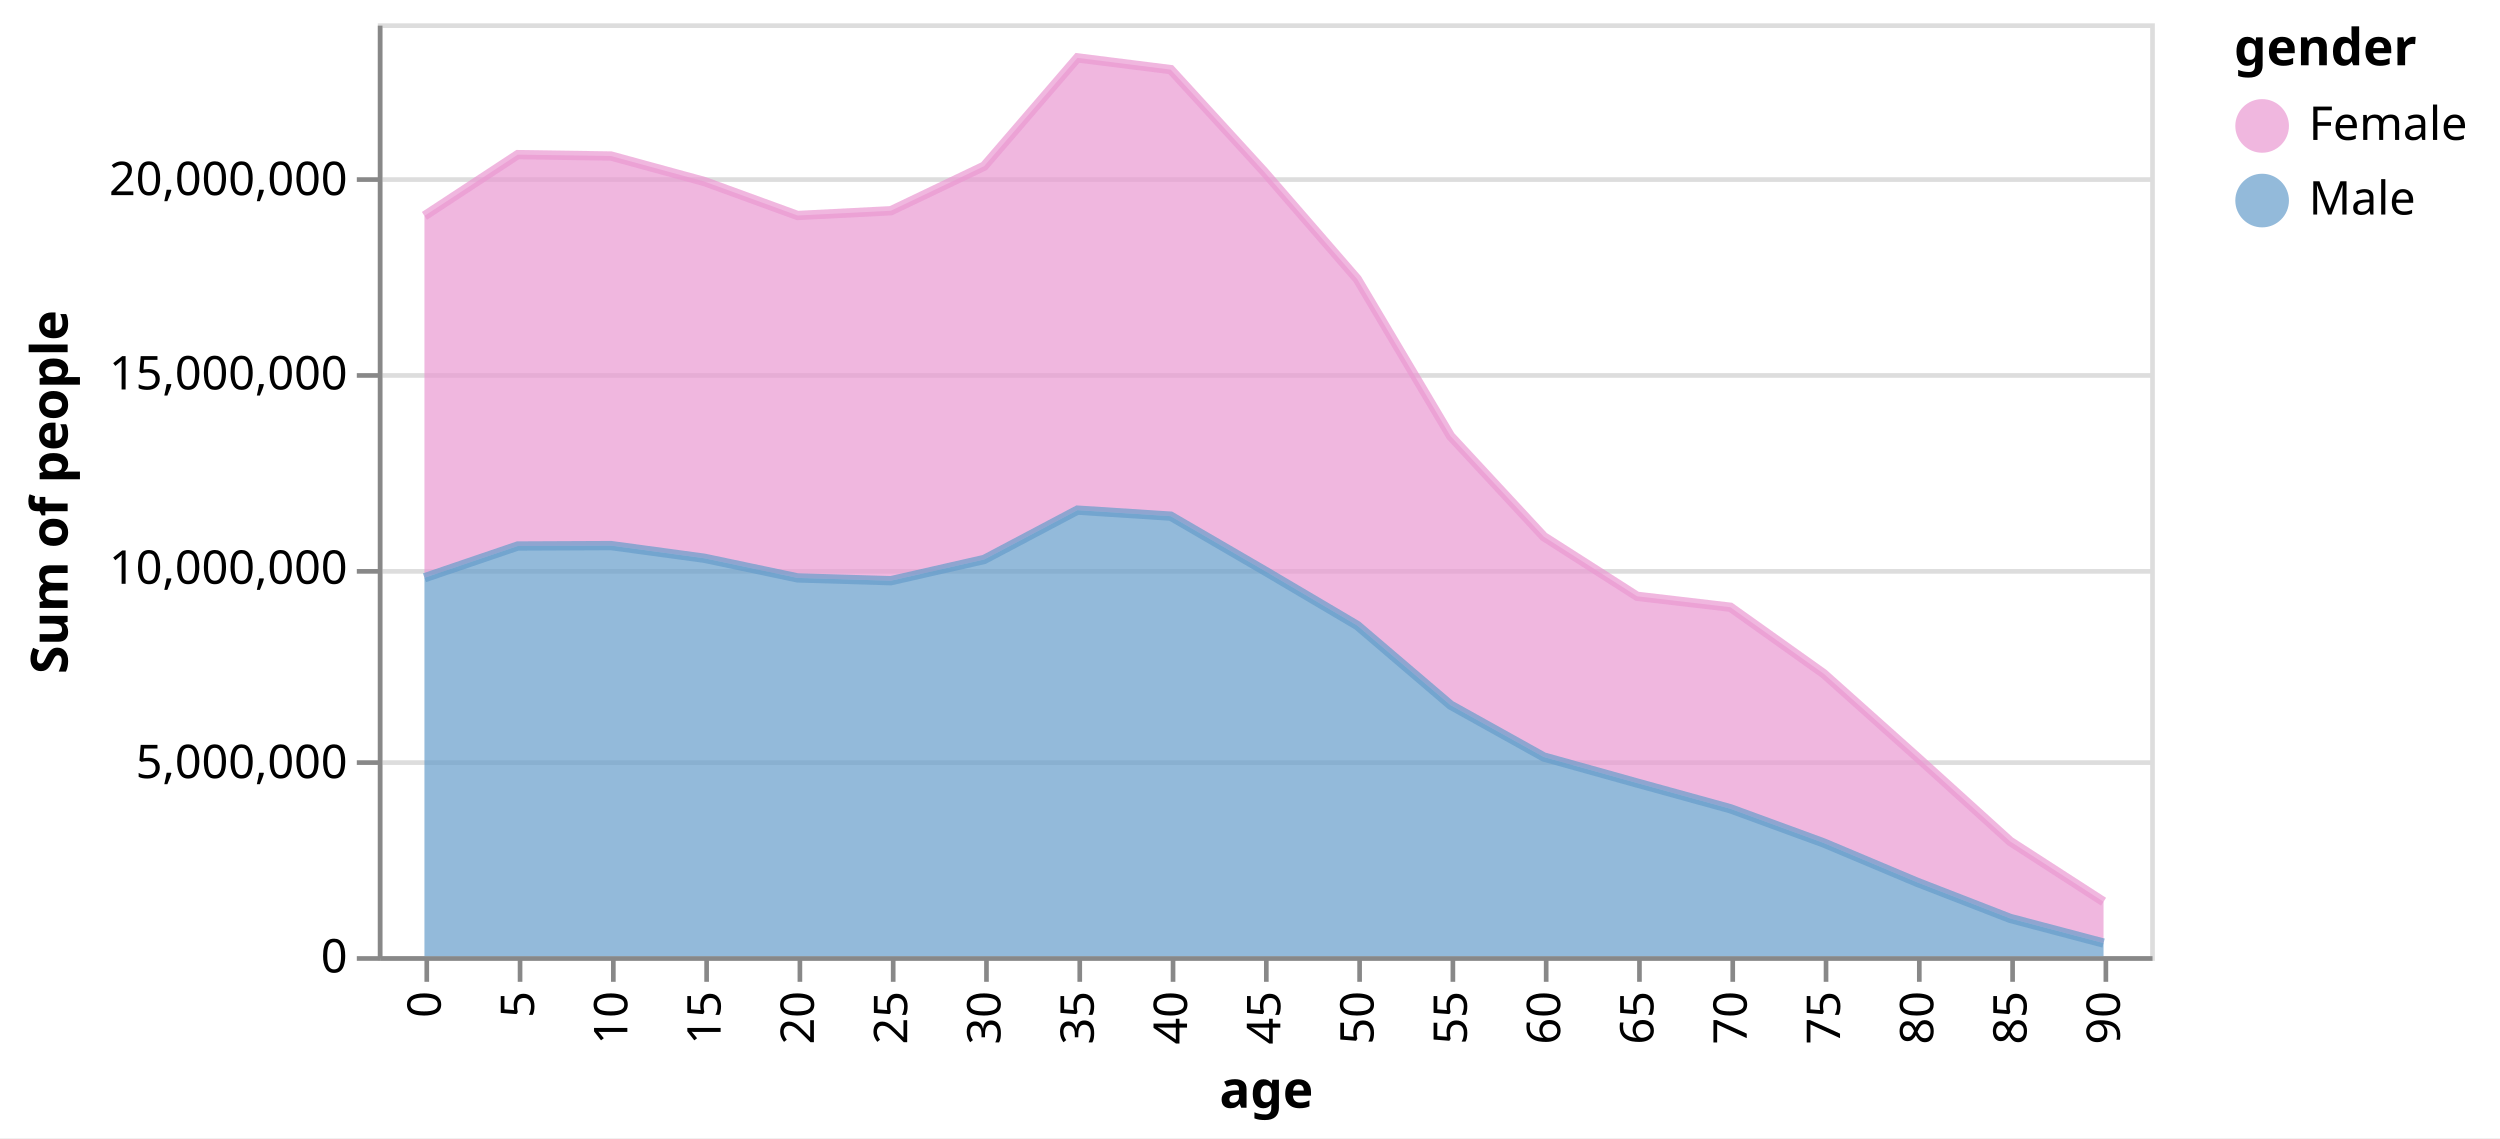
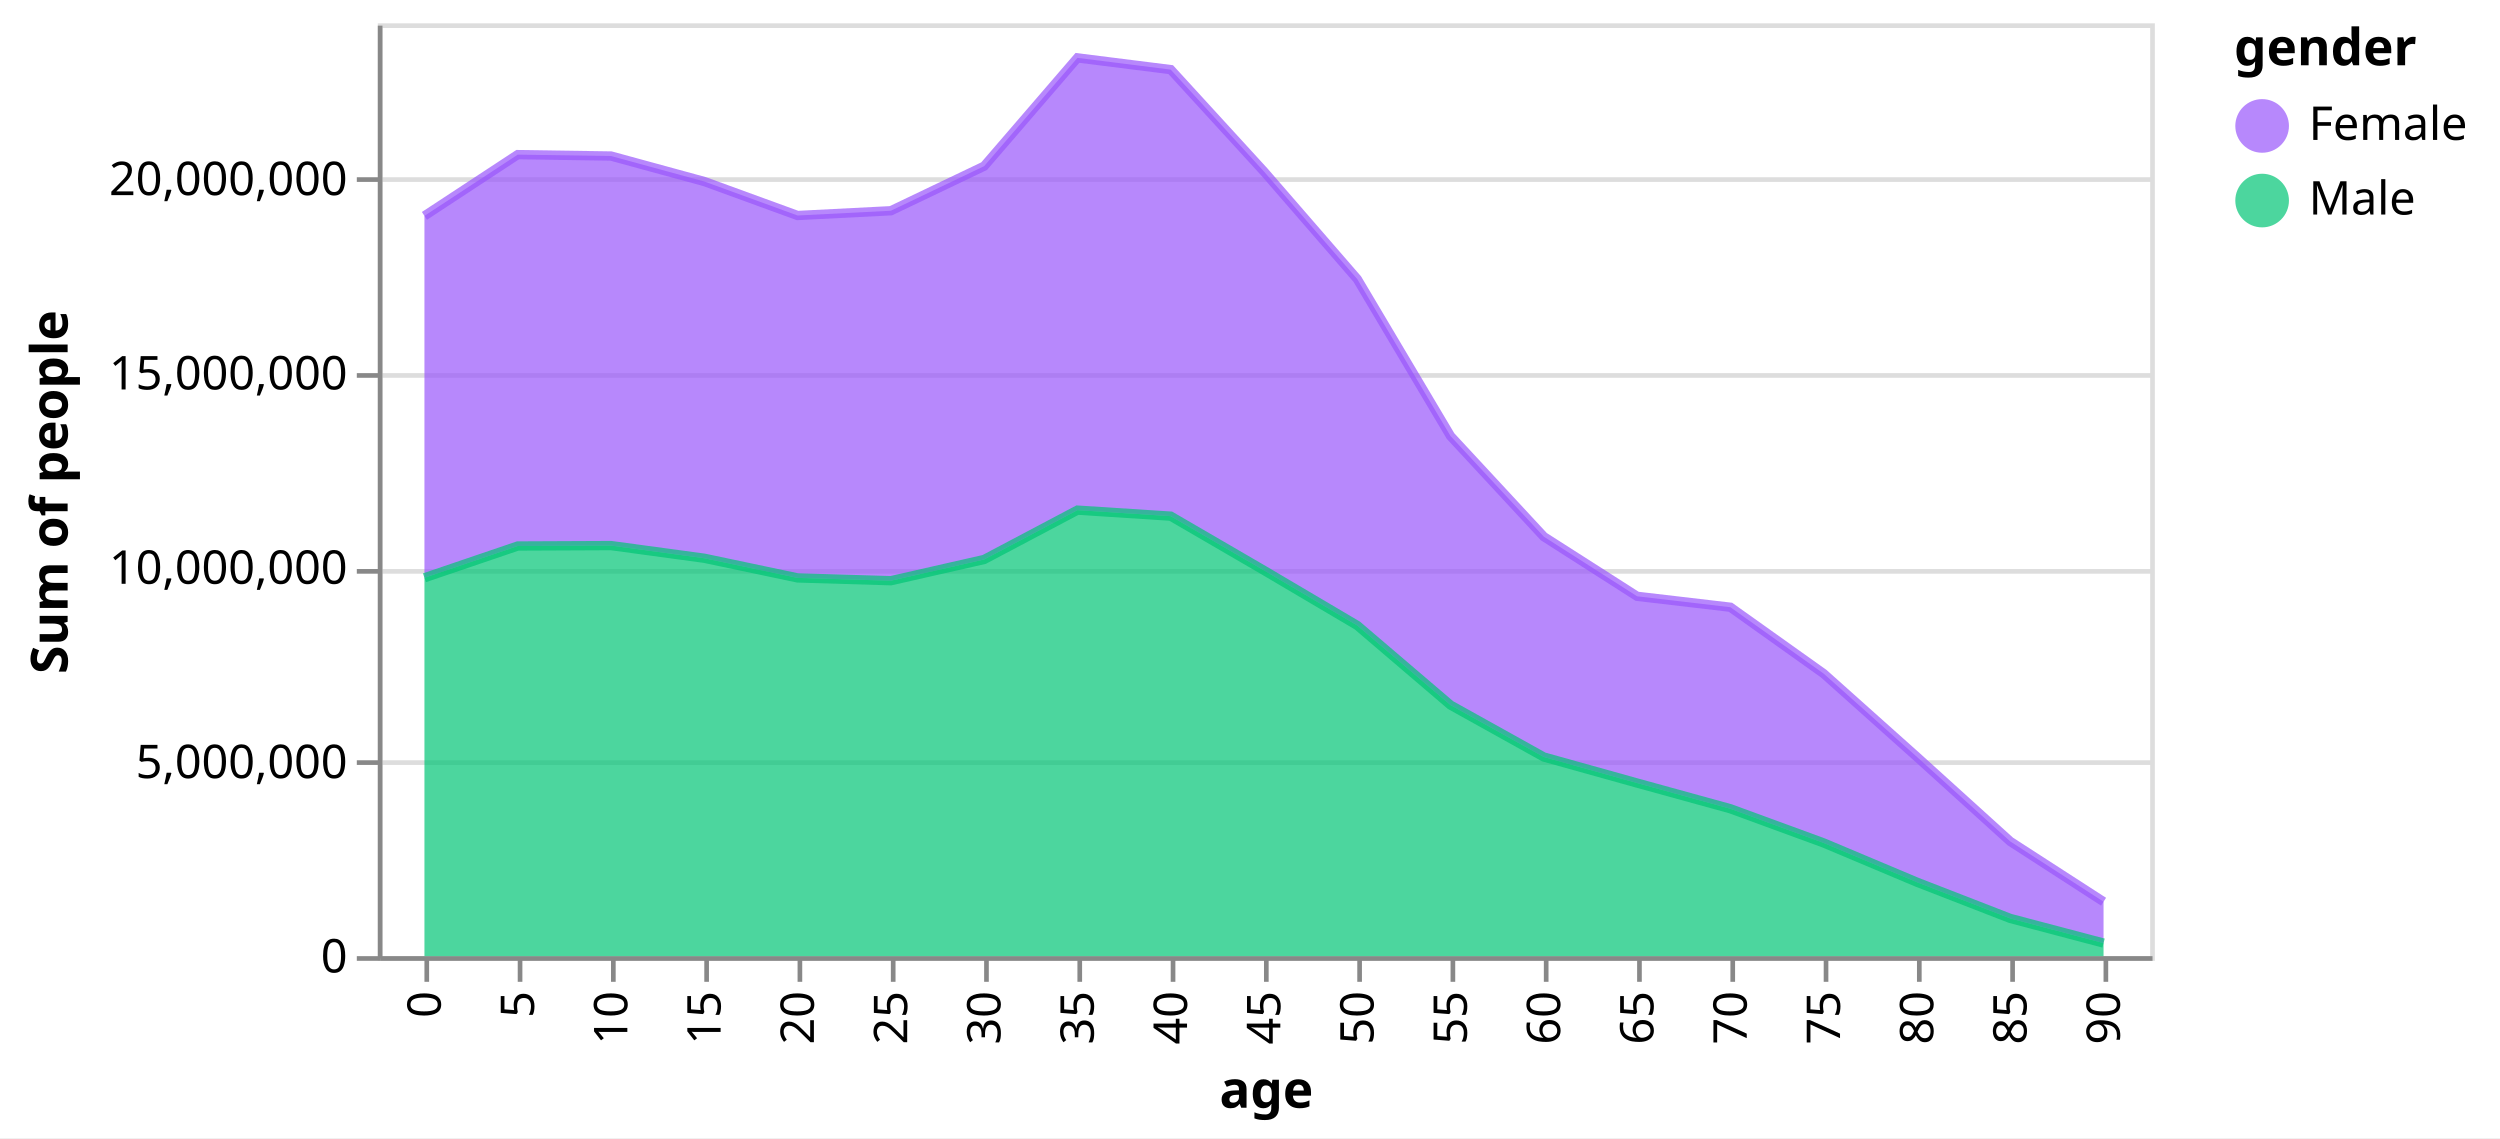
<svg xmlns="http://www.w3.org/2000/svg" class="marks" width="536" height="244" viewBox="0 0 536 244" version="1.1">
  <rect width="536" height="244" style="fill: white;" />
  <g transform="translate(81,5)">
    <g class="mark-group role-frame root">
      <g transform="translate(0,0)">
        <path class="background" d="M0.5,0.5h380v200h-380Z" style="fill: none; stroke: #ddd;" />
        <g>
          <g class="mark-group role-axis">
            <g transform="translate(0.5,0.5)">
              <path class="background" d="M0,0h0v0h0Z" style="pointer-events: none; fill: none;" />
              <g>
                <g class="mark-rule role-axis-grid" style="pointer-events: none;">
                  <line transform="translate(0,200)" x2="380" y2="0" style="fill: none; stroke: #ddd; stroke-width: 1; opacity: 1;" />
                  <line transform="translate(0,158)" x2="380" y2="0" style="fill: none; stroke: #ddd; stroke-width: 1; opacity: 1;" />
                  <line transform="translate(0,117)" x2="380" y2="0" style="fill: none; stroke: #ddd; stroke-width: 1; opacity: 1;" />
                  <line transform="translate(0,75)" x2="380" y2="0" style="fill: none; stroke: #ddd; stroke-width: 1; opacity: 1;" />
                  <line transform="translate(0,33)" x2="380" y2="0" style="fill: none; stroke: #ddd; stroke-width: 1; opacity: 1;" />
                </g>
              </g>
            </g>
          </g>
          <g class="mark-group role-axis">
            <g transform="translate(0.5,200.5)">
              <path class="background" d="M0,0h0v0h0Z" style="pointer-events: none; fill: none;" />
              <g>
                <g class="mark-rule role-axis-tick" style="pointer-events: none;">
                  <line transform="translate(10,0)" x2="0" y2="5" style="fill: none; stroke: #888; stroke-width: 1; opacity: 1;" />
                  <line transform="translate(30,0)" x2="0" y2="5" style="fill: none; stroke: #888; stroke-width: 1; opacity: 1;" />
                  <line transform="translate(50,0)" x2="0" y2="5" style="fill: none; stroke: #888; stroke-width: 1; opacity: 1;" />
                  <line transform="translate(70,0)" x2="0" y2="5" style="fill: none; stroke: #888; stroke-width: 1; opacity: 1;" />
                  <line transform="translate(90,0)" x2="0" y2="5" style="fill: none; stroke: #888; stroke-width: 1; opacity: 1;" />
                  <line transform="translate(110,0)" x2="0" y2="5" style="fill: none; stroke: #888; stroke-width: 1; opacity: 1;" />
                  <line transform="translate(130,0)" x2="0" y2="5" style="fill: none; stroke: #888; stroke-width: 1; opacity: 1;" />
                  <line transform="translate(150,0)" x2="0" y2="5" style="fill: none; stroke: #888; stroke-width: 1; opacity: 1;" />
                  <line transform="translate(170,0)" x2="0" y2="5" style="fill: none; stroke: #888; stroke-width: 1; opacity: 1;" />
                  <line transform="translate(190,0)" x2="0" y2="5" style="fill: none; stroke: #888; stroke-width: 1; opacity: 1;" />
                  <line transform="translate(210,0)" x2="0" y2="5" style="fill: none; stroke: #888; stroke-width: 1; opacity: 1;" />
                  <line transform="translate(230,0)" x2="0" y2="5" style="fill: none; stroke: #888; stroke-width: 1; opacity: 1;" />
                  <line transform="translate(250,0)" x2="0" y2="5" style="fill: none; stroke: #888; stroke-width: 1; opacity: 1;" />
                  <line transform="translate(270,0)" x2="0" y2="5" style="fill: none; stroke: #888; stroke-width: 1; opacity: 1;" />
                  <line transform="translate(290,0)" x2="0" y2="5" style="fill: none; stroke: #888; stroke-width: 1; opacity: 1;" />
                  <line transform="translate(310,0)" x2="0" y2="5" style="fill: none; stroke: #888; stroke-width: 1; opacity: 1;" />
                  <line transform="translate(330,0)" x2="0" y2="5" style="fill: none; stroke: #888; stroke-width: 1; opacity: 1;" />
                  <line transform="translate(350,0)" x2="0" y2="5" style="fill: none; stroke: #888; stroke-width: 1; opacity: 1;" />
                  <line transform="translate(370,0)" x2="0" y2="5" style="fill: none; stroke: #888; stroke-width: 1; opacity: 1;" />
                </g>
                <g class="mark-text role-axis-label" style="pointer-events: none;">
                  <text text-anchor="end" transform="translate(10,7) rotate(270) translate(0,3)" style="font-family: sans-serif; font-size: 10px; fill: #000; opacity: 1;">0</text>
                  <text text-anchor="end" transform="translate(30,7) rotate(270) translate(0,3)" style="font-family: sans-serif; font-size: 10px; fill: #000; opacity: 1;">5</text>
                  <text text-anchor="end" transform="translate(50,7) rotate(270) translate(0,3)" style="font-family: sans-serif; font-size: 10px; fill: #000; opacity: 1;">10</text>
                  <text text-anchor="end" transform="translate(70,7) rotate(270) translate(0,3)" style="font-family: sans-serif; font-size: 10px; fill: #000; opacity: 1;">15</text>
                  <text text-anchor="end" transform="translate(90,7) rotate(270) translate(0,3)" style="font-family: sans-serif; font-size: 10px; fill: #000; opacity: 1;">20</text>
                  <text text-anchor="end" transform="translate(110,7) rotate(270) translate(0,3)" style="font-family: sans-serif; font-size: 10px; fill: #000; opacity: 1;">25</text>
                  <text text-anchor="end" transform="translate(130,7) rotate(270) translate(0,3)" style="font-family: sans-serif; font-size: 10px; fill: #000; opacity: 1;">30</text>
                  <text text-anchor="end" transform="translate(150,7) rotate(270) translate(0,3)" style="font-family: sans-serif; font-size: 10px; fill: #000; opacity: 1;">35</text>
                  <text text-anchor="end" transform="translate(170,7) rotate(270) translate(0,3)" style="font-family: sans-serif; font-size: 10px; fill: #000; opacity: 1;">40</text>
                  <text text-anchor="end" transform="translate(190,7) rotate(270) translate(0,3)" style="font-family: sans-serif; font-size: 10px; fill: #000; opacity: 1;">45</text>
                  <text text-anchor="end" transform="translate(210,7) rotate(270) translate(0,3)" style="font-family: sans-serif; font-size: 10px; fill: #000; opacity: 1;">50</text>
                  <text text-anchor="end" transform="translate(230,7) rotate(270) translate(0,3)" style="font-family: sans-serif; font-size: 10px; fill: #000; opacity: 1;">55</text>
                  <text text-anchor="end" transform="translate(250,7) rotate(270) translate(0,3)" style="font-family: sans-serif; font-size: 10px; fill: #000; opacity: 1;">60</text>
                  <text text-anchor="end" transform="translate(270,7) rotate(270) translate(0,3)" style="font-family: sans-serif; font-size: 10px; fill: #000; opacity: 1;">65</text>
                  <text text-anchor="end" transform="translate(290,7) rotate(270) translate(0,3)" style="font-family: sans-serif; font-size: 10px; fill: #000; opacity: 1;">70</text>
                  <text text-anchor="end" transform="translate(310,7) rotate(270) translate(0,3)" style="font-family: sans-serif; font-size: 10px; fill: #000; opacity: 1;">75</text>
                  <text text-anchor="end" transform="translate(330,7) rotate(270) translate(0,3)" style="font-family: sans-serif; font-size: 10px; fill: #000; opacity: 1;">80</text>
                  <text text-anchor="end" transform="translate(350,7) rotate(270) translate(0,3)" style="font-family: sans-serif; font-size: 10px; fill: #000; opacity: 1;">85</text>
                  <text text-anchor="end" transform="translate(370,7) rotate(270) translate(0,3)" style="font-family: sans-serif; font-size: 10px; fill: #000; opacity: 1;">90</text>
                </g>
                <g class="mark-rule role-axis-domain" style="pointer-events: none;">
                  <line transform="translate(0,0)" x2="380" y2="0" style="fill: none; stroke: #888; stroke-width: 1; opacity: 1;" />
                </g>
                <g class="mark-text role-axis-title" style="pointer-events: none;">
                  <text text-anchor="middle" transform="translate(190,32)" style="font-family: sans-serif; font-size: 11px; font-weight: bold; fill: #000; opacity: 1;">age</text>
                </g>
              </g>
            </g>
          </g>
          <g class="mark-group role-axis">
            <g transform="translate(0.5,0.5)">
              <path class="background" d="M0,0h0v0h0Z" style="pointer-events: none; fill: none;" />
              <g>
                <g class="mark-rule role-axis-tick" style="pointer-events: none;">
                  <line transform="translate(0,200)" x2="-5" y2="0" style="fill: none; stroke: #888; stroke-width: 1; opacity: 1;" />
                  <line transform="translate(0,158)" x2="-5" y2="0" style="fill: none; stroke: #888; stroke-width: 1; opacity: 1;" />
                  <line transform="translate(0,117)" x2="-5" y2="0" style="fill: none; stroke: #888; stroke-width: 1; opacity: 1;" />
                  <line transform="translate(0,75)" x2="-5" y2="0" style="fill: none; stroke: #888; stroke-width: 1; opacity: 1;" />
                  <line transform="translate(0,33)" x2="-5" y2="0" style="fill: none; stroke: #888; stroke-width: 1; opacity: 1;" />
                </g>
                <g class="mark-text role-axis-label" style="pointer-events: none;">
                  <text text-anchor="end" transform="translate(-7,203)" style="font-family: sans-serif; font-size: 10px; fill: #000; opacity: 1;">0</text>
                  <text text-anchor="end" transform="translate(-7,161.3333)" style="font-family: sans-serif; font-size: 10px; fill: #000; opacity: 1;">5,000,000</text>
                  <text text-anchor="end" transform="translate(-7,119.6667)" style="font-family: sans-serif; font-size: 10px; fill: #000; opacity: 1;">10,000,000</text>
                  <text text-anchor="end" transform="translate(-7,78)" style="font-family: sans-serif; font-size: 10px; fill: #000; opacity: 1;">15,000,000</text>
                  <text text-anchor="end" transform="translate(-7,36.33333)" style="font-family: sans-serif; font-size: 10px; fill: #000; opacity: 1;">20,000,000</text>
                </g>
                <g class="mark-rule role-axis-domain" style="pointer-events: none;">
                  <line transform="translate(0,200)" x2="0" y2="-200" style="fill: none; stroke: #888; stroke-width: 1; opacity: 1;" />
                </g>
                <g class="mark-text role-axis-title" style="pointer-events: none;">
                  <text text-anchor="middle" transform="translate(-65,100) rotate(-90) translate(0,-2)" style="font-family: sans-serif; font-size: 11px; font-weight: bold; fill: #000; opacity: 1;">Sum of people</text>
                </g>
              </g>
            </g>
          </g>
          <g class="mark-group role-scope layer_0_pathgroup">
            <g transform="translate(0,0)">
              <path class="background" d="M0,0h380v200h-380Z" style="fill: none;" />
              <g>
                <g class="mark-area role-mark layer_0_marks">
-                   <path d="M10,118.872L30,112.065L50,111.973L70,114.688L90,118.906L110,119.504L130,114.951L150,104.373L170,105.665L190,117.292L210,129.101L230,146.174L250,157.305L270,162.886L290,168.399L310,175.728L330,184.145L350,191.914L370,197.197L370,200L350,200L330,200L310,200L290,200L270,200L250,200L230,200L210,200L190,200L170,200L150,200L130,200L110,200L90,200L70,200L50,200L30,200L10,200Z" style="fill: #659CCA; opacity: 0.7;" />
+                   <path d="M10,118.872L30,112.065L50,111.973L70,114.688L90,118.906L110,119.504L130,114.951L150,104.373L170,105.665L190,117.292L210,129.101L230,146.174L250,157.305L270,162.886L290,168.399L310,175.728L330,184.145L350,191.914L370,197.197L370,200L350,200L330,200L310,200L290,200L270,200L250,200L230,200L210,200L190,200L170,200L150,200L130,200L110,200L90,200L70,200L50,200L30,200L10,200Z" style="fill: #00c475; opacity: 0.7;" />
                </g>
              </g>
            </g>
            <g transform="translate(0,0)">
              <path class="background" d="M0,0h380v200h-380Z" style="fill: none;" />
              <g>
                <g class="mark-area role-mark layer_0_marks">
-                   <path d="M10,41.283L30,28.152L50,28.452L70,33.916L90,41.204L110,40.183L130,30.624L150,7.41L170,9.926L190,31.781L210,54.841L230,88.497L250,110.064L270,122.847L290,125.192L310,139.431L330,157.296L350,175.404L370,188.326L370,197.197L350,191.914L330,184.145L310,175.728L290,168.399L270,162.886L250,157.305L230,146.174L210,129.101L190,117.292L170,105.665L150,104.373L130,114.951L110,119.504L90,118.906L70,114.688L50,111.973L30,112.065L10,118.872Z" style="fill: #EA98D2; opacity: 0.7;" />
+                   <path d="M10,41.283L30,28.152L50,28.452L70,33.916L90,41.204L110,40.183L130,30.624L150,7.41L170,9.926L190,31.781L210,54.841L230,88.497L250,110.064L270,122.847L290,125.192L310,139.431L330,157.296L350,175.404L370,188.326L370,197.197L350,191.914L330,184.145L310,175.728L290,168.399L270,162.886L250,157.305L230,146.174L210,129.101L190,117.292L170,105.665L150,104.373L130,114.951L110,119.504L90,118.906L70,114.688L50,111.973L30,112.065L10,118.872Z" style="fill: #9955fb; opacity: 0.7;" />
                </g>
              </g>
            </g>
          </g>
          <g class="mark-group role-scope layer_1_pathgroup">
            <g transform="translate(0,0)">
              <path class="background" d="M0,0h380v200h-380Z" style="fill: none;" />
              <g>
                <g class="mark-line role-mark layer_1_marks">
-                   <path d="M10,118.872L30,112.065L50,111.973L70,114.688L90,118.906L110,119.504L130,114.951L150,104.373L170,105.665L190,117.292L210,129.101L230,146.174L250,157.305L270,162.886L290,168.399L310,175.728L330,184.145L350,191.914L370,197.197" style="fill: none; stroke: #659CCA; stroke-width: 2; opacity: 0.7;" />
+                   <path d="M10,118.872L30,112.065L50,111.973L70,114.688L90,118.906L110,119.504L130,114.951L150,104.373L170,105.665L190,117.292L210,129.101L230,146.174L250,157.305L270,162.886L290,168.399L310,175.728L330,184.145L350,191.914L370,197.197" style="fill: none; stroke: #00c475; stroke-width: 2; opacity: 0.7;" />
                </g>
              </g>
            </g>
            <g transform="translate(0,0)">
              <path class="background" d="M0,0h380v200h-380Z" style="fill: none;" />
              <g>
                <g class="mark-line role-mark layer_1_marks">
-                   <path d="M10,41.283L30,28.152L50,28.452L70,33.916L90,41.204L110,40.183L130,30.624L150,7.41L170,9.926L190,31.781L210,54.841L230,88.497L250,110.064L270,122.847L290,125.192L310,139.431L330,157.296L350,175.404L370,188.326" style="fill: none; stroke: #EA98D2; stroke-width: 2; opacity: 0.7;" />
+                   <path d="M10,41.283L30,28.152L50,28.452L70,33.916L90,41.204L110,40.183L130,30.624L150,7.41L170,9.926L190,31.781L210,54.841L230,88.497L250,110.064L270,122.847L290,125.192L310,139.431L330,157.296L350,175.404L370,188.326" style="fill: none; stroke: #9955fb; stroke-width: 2; opacity: 0.7;" />
                </g>
              </g>
            </g>
          </g>
          <g class="mark-group role-legend">
            <g transform="translate(398,0)">
              <path class="background" d="M0,0h52v45h-52Z" style="pointer-events: none; fill: none;" />
              <g>
                <g class="mark-group role-legend-entry">
                  <g transform="translate(0,16)">
                    <path class="background" d="M0,0h0v0h0Z" style="pointer-events: none; fill: none;" />
                    <g>
                      <g class="mark-group role-scope">
                        <g transform="translate(0,0)">
                          <path class="background" d="M0,0h52v12.5h-52Z" style="pointer-events: none; fill: none; opacity: 1;" />
                          <g>
                            <g class="mark-symbol role-legend-symbol" style="pointer-events: none;">
-                               <path transform="translate(6,6)" d="M5,0A5,5,0,1,1,-5,0A5,5,0,1,1,5,0" style="fill: #EA98D2; stroke: #EA98D2; stroke-width: 1.5; opacity: 0.7;" />
+                               <path transform="translate(6,6)" d="M5,0A5,5,0,1,1,-5,0A5,5,0,1,1,5,0" style="fill: #9955fb; stroke: #9955fb; stroke-width: 1.5; opacity: 0.7;" />
                            </g>
                            <g class="mark-text role-legend-label" style="pointer-events: none;">
                              <text text-anchor="start" transform="translate(16,9)" style="font-family: sans-serif; font-size: 10px; fill: #000; opacity: 1;">Female</text>
                            </g>
                          </g>
                        </g>
                        <g transform="translate(0,16)">
                          <path class="background" d="M0,0h52v12.5h-52Z" style="pointer-events: none; fill: none; opacity: 1;" />
                          <g>
                            <g class="mark-symbol role-legend-symbol" style="pointer-events: none;">
-                               <path transform="translate(6,6)" d="M5,0A5,5,0,1,1,-5,0A5,5,0,1,1,5,0" style="fill: #659CCA; stroke: #659CCA; stroke-width: 1.5; opacity: 0.7;" />
+                               <path transform="translate(6,6)" d="M5,0A5,5,0,1,1,-5,0A5,5,0,1,1,5,0" style="fill: #00c475; stroke: #00c475; stroke-width: 1.5; opacity: 0.7;" />
                            </g>
                            <g class="mark-text role-legend-label" style="pointer-events: none;">
                              <text text-anchor="start" transform="translate(16,9)" style="font-family: sans-serif; font-size: 10px; fill: #000; opacity: 1;">Male</text>
                            </g>
                          </g>
                        </g>
                      </g>
                    </g>
                  </g>
                </g>
                <g class="mark-text role-legend-title" style="pointer-events: none;">
                  <text text-anchor="start" transform="translate(0,9)" style="font-family: sans-serif; font-size: 11px; font-weight: bold; fill: #000; opacity: 1;">gender</text>
                </g>
              </g>
            </g>
          </g>
        </g>
      </g>
    </g>
  </g>
</svg>
